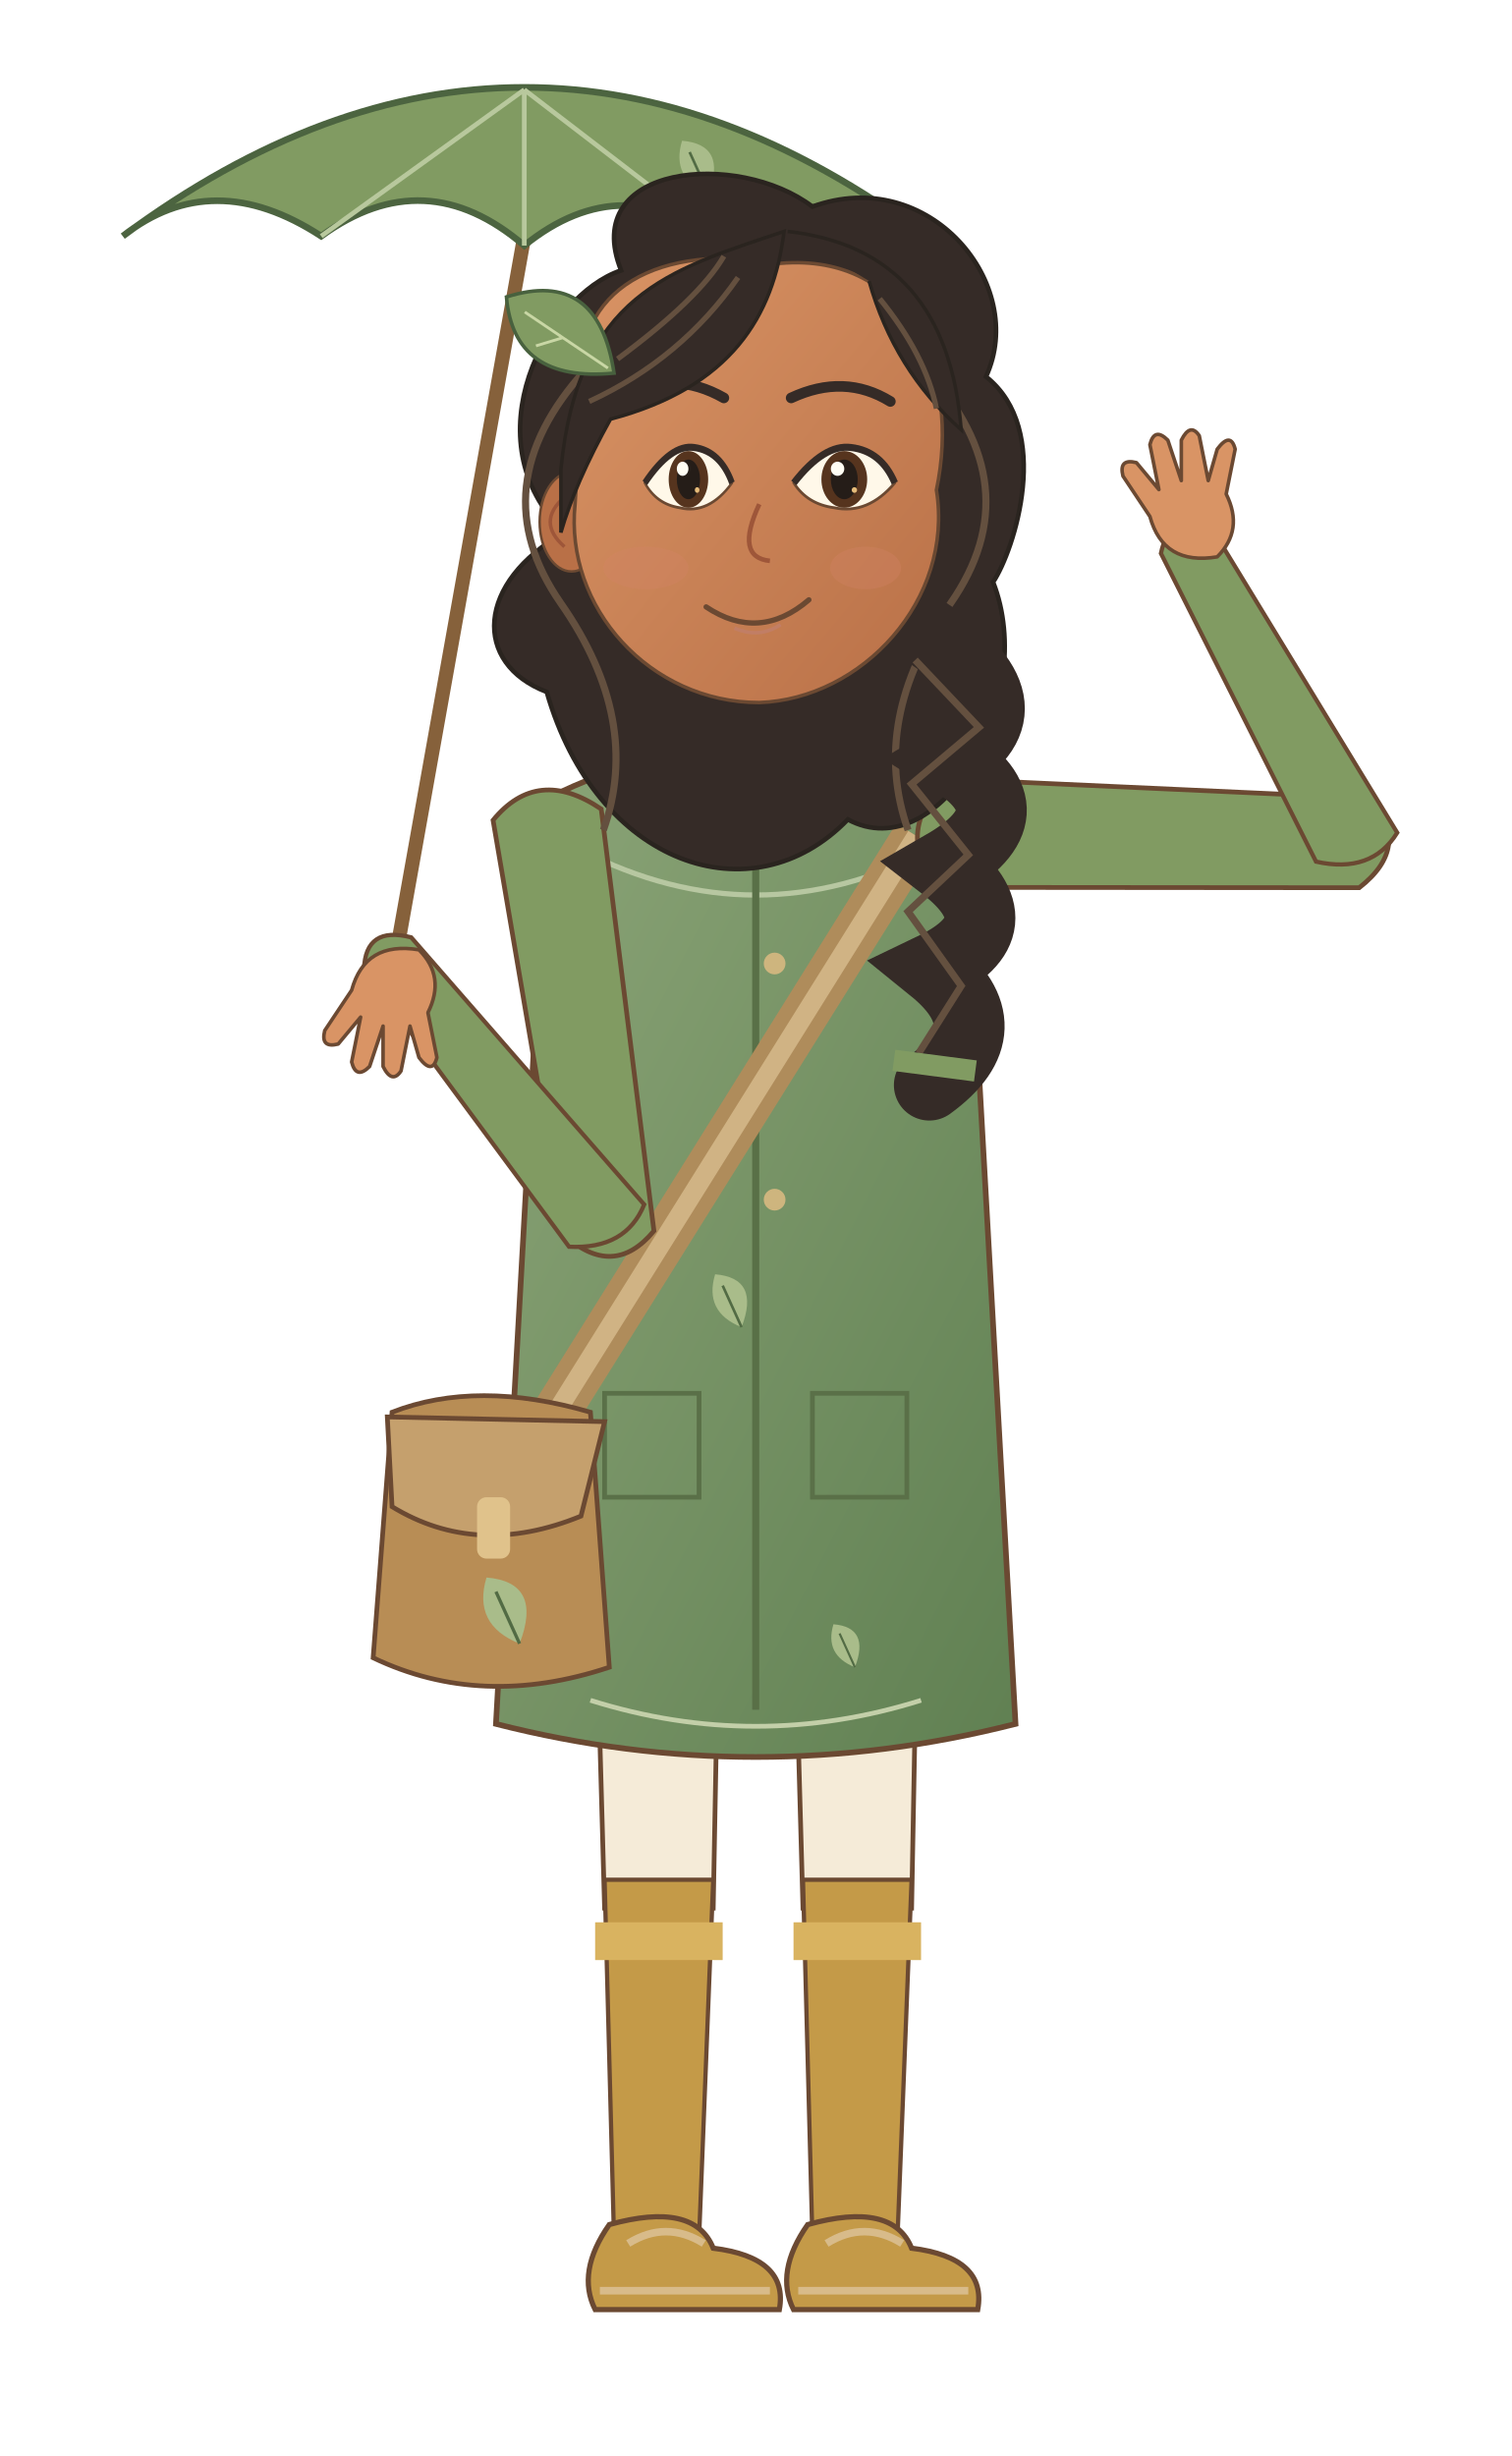
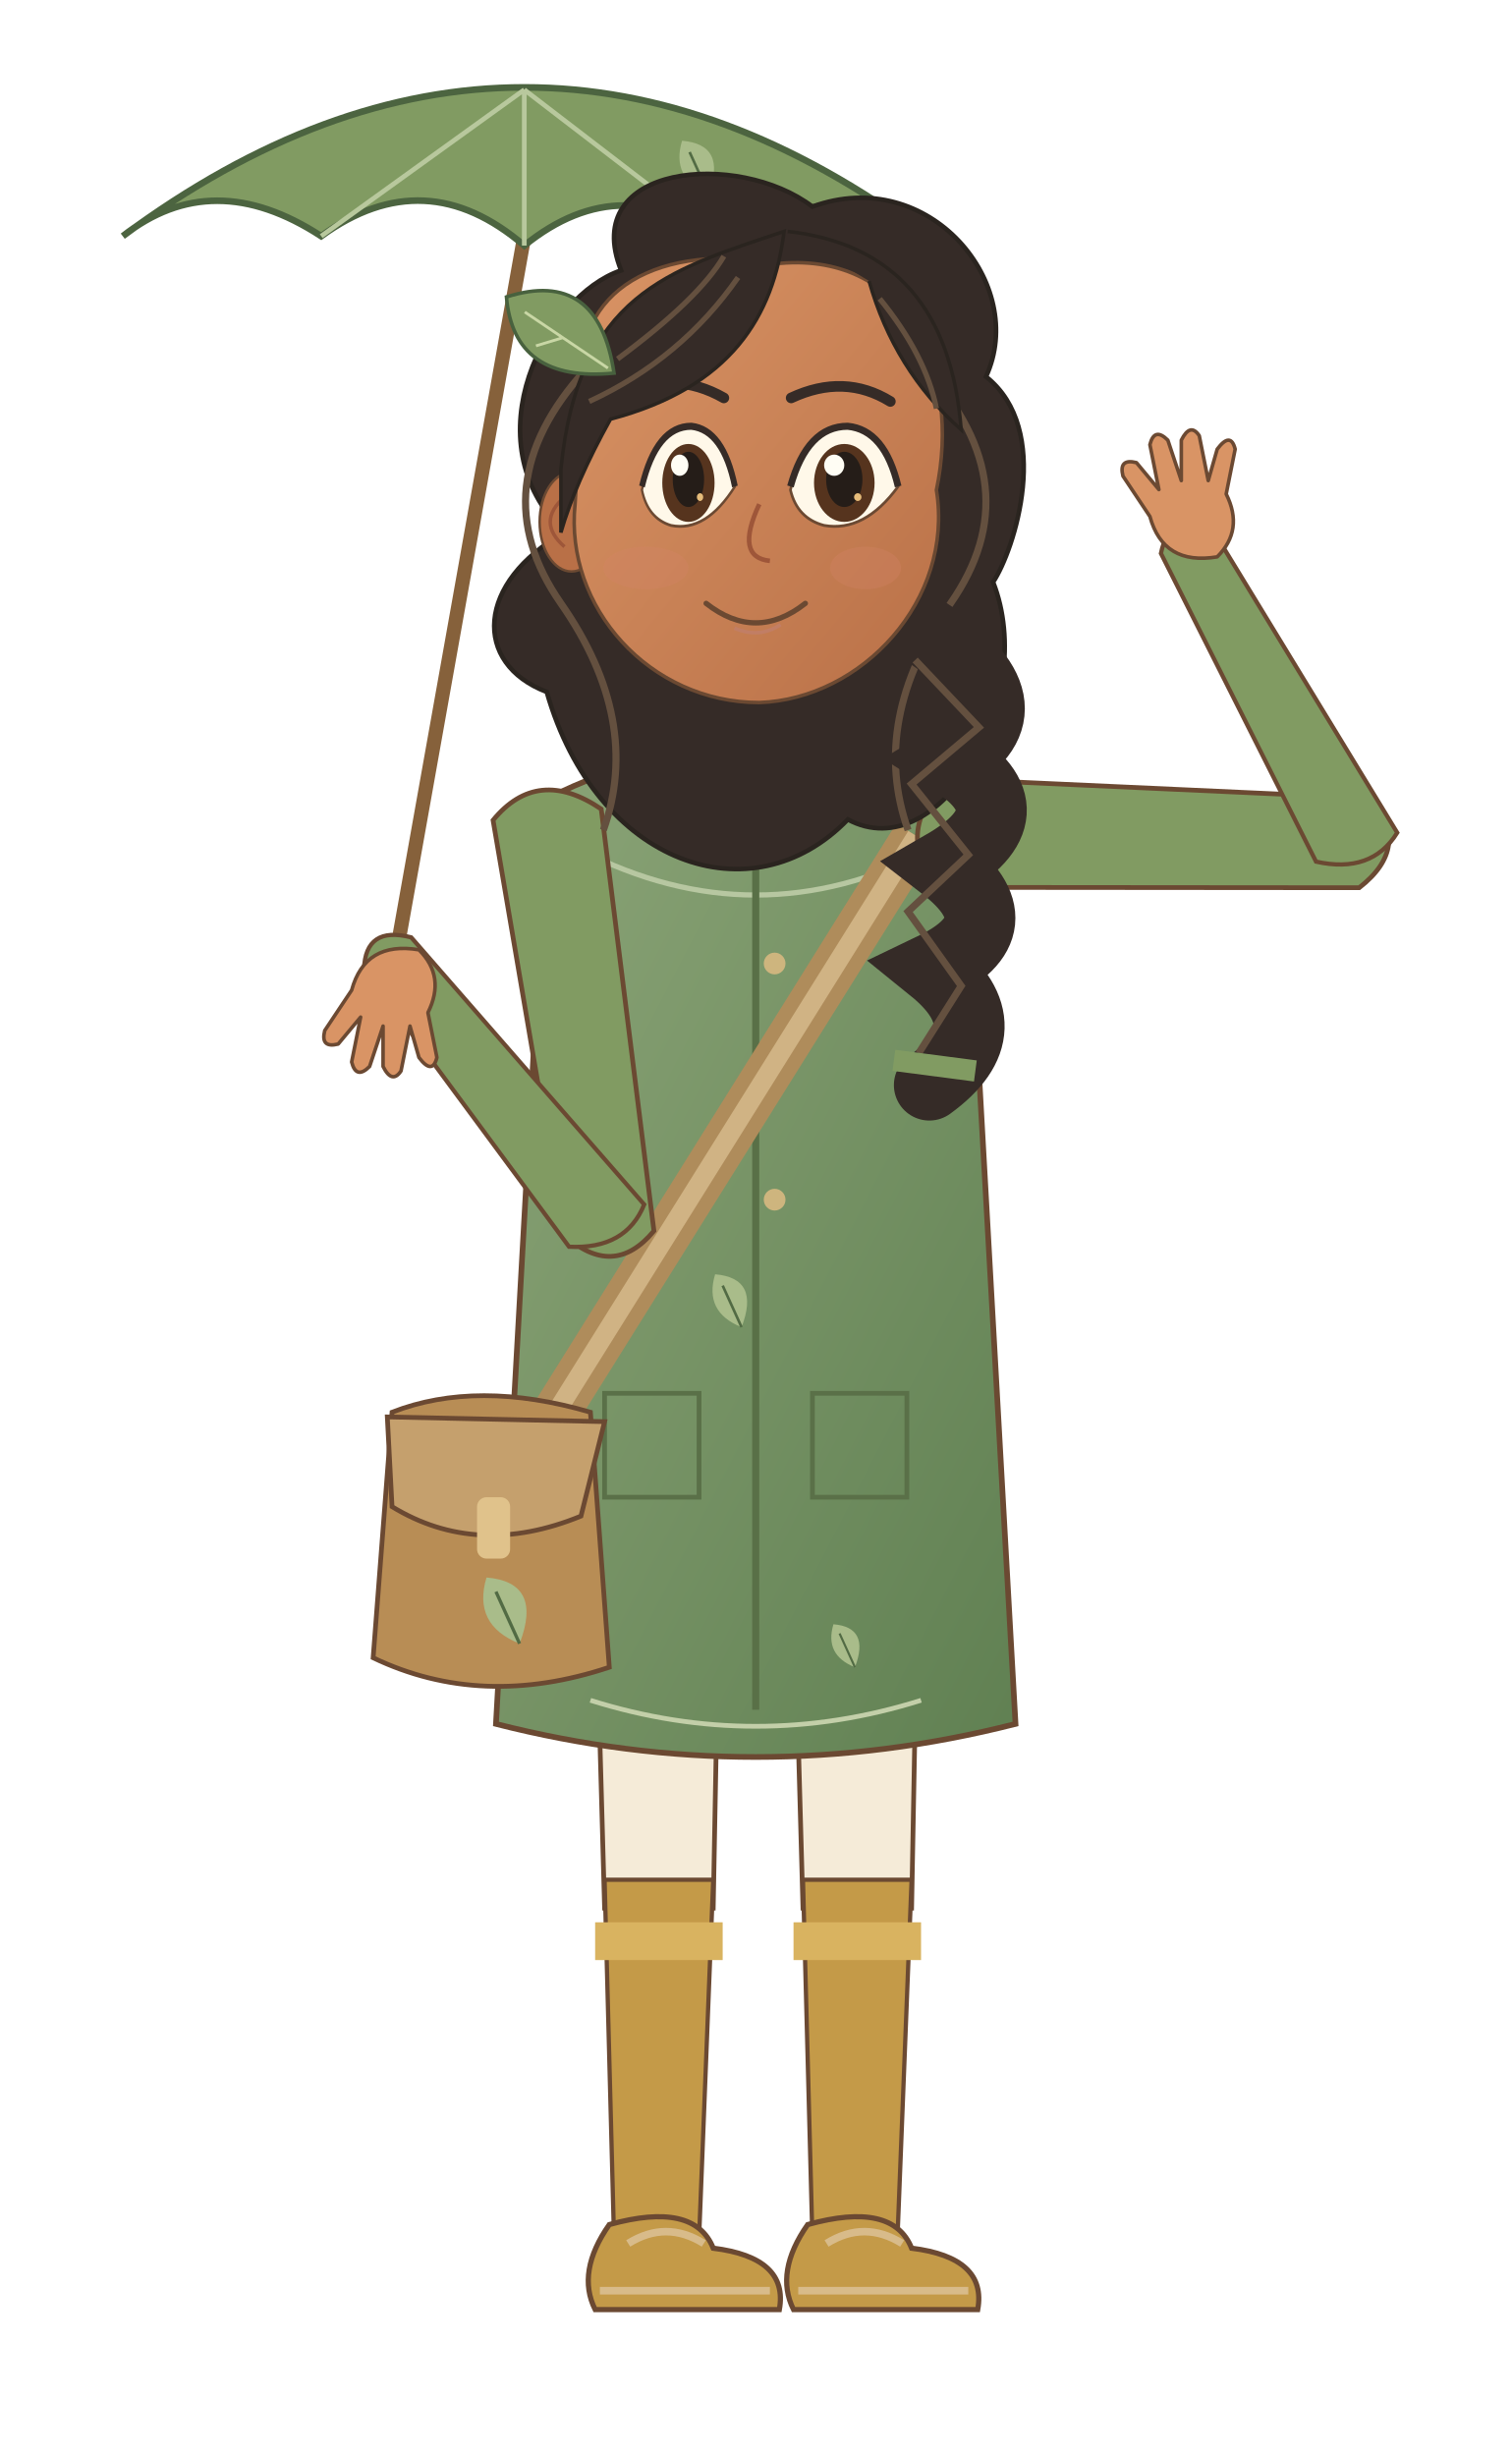
<svg xmlns="http://www.w3.org/2000/svg" width="320" height="520" viewBox="0 0 320 520" data-hrudhi-rig="hrudhi-pathfinder-monsoon-waving-three-quarter-gentle" data-chapter="pathfinder" data-season="monsoon" data-state="waving" role="img" aria-label="Hrudhi, Thoughtful Pathfinder, monsoon wardrobe, Welcoming wave; draft character design">
  <defs>
    <linearGradient id="hrudhi-pathfinder-monsoon-waving-three-quarter-gentle-skin" x1="0" y1="0" x2="1" y2="1">
      <stop stop-color="#D99465" />
      <stop offset="1" stop-color="#B97047" />
    </linearGradient>
    <linearGradient id="hrudhi-pathfinder-monsoon-waving-three-quarter-gentle-cloth" x1="0" y1="0" x2="1" y2="1">
      <stop stop-color="#8CA578" />
      <stop offset="1" stop-color="#608052" />
    </linearGradient>
    <style>@keyframes hrudhi-pathfinder-monsoon-waving-three-quarter-gentle-body{0%{transform:translate(0px,0px) rotate(0deg) scale(1,1)}50%{transform:translate(0px,-1.1px) rotate(0deg) scale(1,1)}100%{transform:translate(0px,0px) rotate(0deg) scale(1,1)}}[data-hrudhi-rig="hrudhi-pathfinder-monsoon-waving-three-quarter-gentle"] [data-part="body"]{animation:hrudhi-pathfinder-monsoon-waving-three-quarter-gentle-body 3200ms linear 1 both}@keyframes hrudhi-pathfinder-monsoon-waving-three-quarter-gentle-head{0%{transform:translate(0px,0px) rotate(0deg) scale(1,1)}50%{transform:translate(0px,0px) rotate(-1.2deg) scale(1,1)}100%{transform:translate(0px,0px) rotate(0deg) scale(1,1)}}[data-hrudhi-rig="hrudhi-pathfinder-monsoon-waving-three-quarter-gentle"] [data-part="head"]{animation:hrudhi-pathfinder-monsoon-waving-three-quarter-gentle-head 3200ms linear 1 both}@keyframes hrudhi-pathfinder-monsoon-waving-three-quarter-gentle-handRight{0%{transform:translate(0px,0px) rotate(389.064deg) scale(1,1)}20%{transform:translate(0px,0px) rotate(373.064deg) scale(1,1)}40%{transform:translate(0px,0px) rotate(403.064deg) scale(1,1)}60%{transform:translate(0px,0px) rotate(377.064deg) scale(1,1)}80%{transform:translate(0px,0px) rotate(399.064deg) scale(1,1)}100%{transform:translate(0px,0px) rotate(389.064deg) scale(1,1)}}[data-hrudhi-rig="hrudhi-pathfinder-monsoon-waving-three-quarter-gentle"] [data-part="handRight"]{animation:hrudhi-pathfinder-monsoon-waving-three-quarter-gentle-handRight 3200ms linear 1 both}@keyframes hrudhi-pathfinder-monsoon-waving-three-quarter-gentle-upperRight{0%{transform:translate(0px,0px) rotate(-88.665deg) scale(1,1)}50%{transform:translate(0px,0px) rotate(-90.665deg) scale(1,1)}100%{transform:translate(0px,0px) rotate(-88.665deg) scale(1,1)}}[data-hrudhi-rig="hrudhi-pathfinder-monsoon-waving-three-quarter-gentle"] [data-part="upperRight"]{animation:hrudhi-pathfinder-monsoon-waving-three-quarter-gentle-upperRight 3200ms linear 1 both}@keyframes hrudhi-pathfinder-monsoon-waving-three-quarter-gentle-blink{0%{opacity:0}32%{opacity:0}33.5%{opacity:1}36%{opacity:0}76%{opacity:0}77.5%{opacity:1}80%{opacity:0}100%{opacity:0}}[data-hrudhi-rig="hrudhi-pathfinder-monsoon-waving-three-quarter-gentle"] [data-part="blink"]{animation:hrudhi-pathfinder-monsoon-waving-three-quarter-gentle-blink 3200ms linear 1 both}@media(prefers-reduced-motion:reduce){[data-hrudhi-rig="hrudhi-pathfinder-monsoon-waving-three-quarter-gentle"] [data-part="body"]{animation:none!important;opacity:1}[data-hrudhi-rig="hrudhi-pathfinder-monsoon-waving-three-quarter-gentle"] [data-part="head"]{animation:none!important;opacity:1}[data-hrudhi-rig="hrudhi-pathfinder-monsoon-waving-three-quarter-gentle"] [data-part="upperLeft"]{animation:none!important;transform:translate(0px,0px) rotate(-8.395deg) scale(1,1)}[data-hrudhi-rig="hrudhi-pathfinder-monsoon-waving-three-quarter-gentle"] [data-part="lowerLeft"]{animation:none!important;transform:translate(0px,0px) rotate(149.593deg) scale(1,1)}[data-hrudhi-rig="hrudhi-pathfinder-monsoon-waving-three-quarter-gentle"] [data-part="handLeft"]{animation:none!important;transform:translate(0px,0px) rotate(-141.198deg) scale(1,1)}[data-hrudhi-rig="hrudhi-pathfinder-monsoon-waving-three-quarter-gentle"] [data-part="upperRight"]{animation:none!important;opacity:1}[data-hrudhi-rig="hrudhi-pathfinder-monsoon-waving-three-quarter-gentle"] [data-part="lowerRight"]{animation:none!important;transform:translate(0px,0px) rotate(-120.399deg) scale(1,1)}[data-hrudhi-rig="hrudhi-pathfinder-monsoon-waving-three-quarter-gentle"] [data-part="handRight"]{animation:none!important;opacity:1}[data-hrudhi-rig="hrudhi-pathfinder-monsoon-waving-three-quarter-gentle"] [data-part="thighLeft"]{animation:none!important;transform:translate(0px,0px) rotate(0deg) scale(1,1)}[data-hrudhi-rig="hrudhi-pathfinder-monsoon-waving-three-quarter-gentle"] [data-part="shinLeft"]{animation:none!important;transform:translate(0px,0px) rotate(0deg) scale(1,1)}[data-hrudhi-rig="hrudhi-pathfinder-monsoon-waving-three-quarter-gentle"] [data-part="footLeft"]{animation:none!important;transform:translate(0px,0px) rotate(0deg) scale(1,1)}[data-hrudhi-rig="hrudhi-pathfinder-monsoon-waving-three-quarter-gentle"] [data-part="thighRight"]{animation:none!important;transform:translate(0px,0px) rotate(0deg) scale(1,1)}[data-hrudhi-rig="hrudhi-pathfinder-monsoon-waving-three-quarter-gentle"] [data-part="shinRight"]{animation:none!important;transform:translate(0px,0px) rotate(0deg) scale(1,1)}[data-hrudhi-rig="hrudhi-pathfinder-monsoon-waving-three-quarter-gentle"] [data-part="footRight"]{animation:none!important;transform:translate(0px,0px) rotate(0deg) scale(1,1)}[data-hrudhi-rig="hrudhi-pathfinder-monsoon-waving-three-quarter-gentle"] [data-part="can"]{animation:none!important;transform:translate(0px,0px) rotate(0deg) scale(1,1)}[data-hrudhi-rig="hrudhi-pathfinder-monsoon-waving-three-quarter-gentle"] [data-part="water"]{animation:none!important;opacity:0}[data-hrudhi-rig="hrudhi-pathfinder-monsoon-waving-three-quarter-gentle"] [data-part="page"]{animation:none!important;transform:translate(0px,0px) rotate(0deg) scale(1,1)}[data-hrudhi-rig="hrudhi-pathfinder-monsoon-waving-three-quarter-gentle"] [data-part="blink"]{animation:none!important;opacity:0}[data-hrudhi-rig="hrudhi-pathfinder-monsoon-waving-three-quarter-gentle"] [data-viseme]{animation:none!important;opacity:0}[data-hrudhi-rig="hrudhi-pathfinder-monsoon-waving-three-quarter-gentle"] [data-viseme="rest"]{opacity:1}}</style>
  </defs>
  <g transform="translate(0 0) translate(160 305) rotate(0) scale(1 1) translate(-160 -305)" data-part="body" data-origin="160 305" style="transform-origin:160px 305px;transform:translate(0px,0px) rotate(0deg) scale(1,1);">
    <g transform="translate(0 0) translate(139 305) rotate(0) scale(1 1) translate(-139 -305)" data-part="thighLeft" data-origin="139 305" style="transform-origin:139px 305px;transform:translate(0px,0px) rotate(0deg) scale(1,1);">
      <path d="M125 297H153L151 404H128Z" fill="#F5EBD8" stroke="#6B4932" stroke-width="1" />
      <g transform="translate(0 0) translate(139 401) rotate(0) scale(1 1) translate(-139 -401)" data-part="shinLeft" data-origin="139 401" style="transform-origin:139px 401px;transform:translate(0px,0px) rotate(0deg) scale(1,1);">
        <path d="M128 398H151L148 474H130Z" fill="#C49A48" stroke="#6B4932" stroke-width=".9" />
        <path d="M126 407H153V415H126Z" fill="#D9B360" />
        <g transform="translate(0 0) translate(139 473) rotate(0) scale(1 1) translate(-139 -473)" data-part="footLeft" data-origin="139 473" style="transform-origin:139px 473px;transform:translate(0px,0px) rotate(0deg) scale(1,1);">
          <path d="M129 471Q147 466 151 476Q167 478 165 489H126Q122 481 129 471Z" fill="#C49A48" stroke="#6B4932" stroke-width="1.1" />
          <path d="M127 485H163 M133 475Q141 470 149 475" fill="none" stroke="#D8BB8A" stroke-width="1.6" />
        </g>
      </g>
    </g>
    <g transform="translate(0 0) translate(181 305) rotate(0) scale(1 1) translate(-181 -305)" data-part="thighRight" data-origin="181 305" style="transform-origin:181px 305px;transform:translate(0px,0px) rotate(0deg) scale(1,1);">
      <path d="M167 297H195L193 404H170Z" fill="#F5EBD8" stroke="#6B4932" stroke-width="1" />
      <g transform="translate(0 0) translate(181 401) rotate(0) scale(1 1) translate(-181 -401)" data-part="shinRight" data-origin="181 401" style="transform-origin:181px 401px;transform:translate(0px,0px) rotate(0deg) scale(1,1);">
        <path d="M170 398H193L190 474H172Z" fill="#C49A48" stroke="#6B4932" stroke-width=".9" />
        <path d="M168 407H195V415H168Z" fill="#D9B360" />
        <g transform="translate(0 0) translate(181 473) rotate(0) scale(1 1) translate(-181 -473)" data-part="footRight" data-origin="181 473" style="transform-origin:181px 473px;transform:translate(0px,0px) rotate(0deg) scale(1,1);">
          <path d="M171 471Q189 466 193 476Q209 478 207 489H168Q164 481 171 471Z" fill="#C49A48" stroke="#6B4932" stroke-width="1.1" />
          <path d="M169 485H205 M175 475Q183 470 191 475" fill="none" stroke="#D8BB8A" stroke-width="1.6" />
        </g>
      </g>
    </g>
    <g transform="translate(83 203)">
      <path d="M0 4L28-153" stroke="#86613B" stroke-width="3" />
      <path d="M-57-153Q28-216 113-153Q93-167 71-151Q49-168 28-151Q7-169-15-153Q-38-168-57-153Z" fill="#819B62" stroke="#4C6440" stroke-width="1.4" />
      <path d="M28-184L-15-153 M28-184V-151 M28-184L71-151" stroke="#B8C89D" fill="none" />
      <g transform="translate(67 -162) scale(0.8)">
        <path d="M0 0Q-10-4-7-14Q5-13 0 0Z" fill="#A9BC8A" />
        <path d="M0 0L-5-11" stroke="#526B44" stroke-width=".7" />
      </g>
    </g>
    <path d="M146 134.65H174V186Q160 194 146 186Z" fill="#D99465" stroke="#6B4932" stroke-width=".8" />
    <path d="M116 169Q160 147 204 169L215 365Q160 379 105 365Z" fill="url(#hrudhi-pathfinder-monsoon-waving-three-quarter-gentle-cloth)" stroke="#6B4932" stroke-width="1.2" />
    <path d="M123 180Q160 199 197 180" fill="none" stroke="#B7C7A1" stroke-width="1.1" />
    <path d="M160 178V362" stroke="#597047" stroke-width="1.5" />
    <circle cx="164" cy="204" r="2.3" fill="#CEB57E" />
    <circle cx="164" cy="229" r="2.3" fill="#CEB57E" />
    <circle cx="164" cy="254" r="2.3" fill="#CEB57E" />
    <path d="M128 295h20v22h-20Z M172 295h20v22h-20Z" fill="none" stroke="#5A7048" />
    <path d="M125 360Q160 371 195 360" stroke="#C3CFA9" stroke-width="1" fill="none" />
    <g transform="translate(157 281) scale(0.8)">
      <path d="M0 0Q-10-4-7-14Q5-13 0 0Z" fill="#A9BC8A" />
      <path d="M0 0L-5-11" stroke="#526B44" stroke-width=".7" />
    </g>
    <g transform="translate(181 353) scale(0.65)">
      <path d="M0 0Q-10-4-7-14Q5-13 0 0Z" fill="#A9BC8A" />
      <path d="M0 0L-5-11" stroke="#526B44" stroke-width=".7" />
    </g>
    <path d="M194 177L109 313" stroke="#AF8C5B" stroke-width="10" />
    <path d="M194 177L109 313" stroke="#D0B384" stroke-width="4" />
    <g transform="translate(100 299)">
      <path d="M-17 0Q1-7 25 0L29 54Q2 63-21 52Z" fill="#B88D55" stroke="#6B4932" />
      <path d="M-18 1L28 2L23 22Q1 31-17 20Z" fill="#C5A06D" stroke="#6B4932" />
      <rect x="1" y="18" width="7" height="13" rx="2" fill="#E0C28B" />
      <g transform="translate(10 49) scale(1)">
        <path d="M0 0Q-10-4-7-14Q5-13 0 0Z" fill="#A9BC8A" />
        <path d="M0 0L-5-11" stroke="#526B44" stroke-width=".7" />
      </g>
    </g>
    <g transform="translate(0 0) translate(116 177) rotate(-8.395) scale(1 1) translate(-116 -177)" data-part="upperLeft" data-origin="116 177" style="transform-origin:116px 177px;transform:translate(0px,0px) rotate(-8.395deg) scale(1,1);">
      <path d="M105 172Q116 162 128 173L126 263Q116 272 107 261Z" fill="#819B62" stroke="#6B4932" stroke-width="1" />
      <g transform="translate(0 0) translate(116 260) rotate(149.593) scale(1 1) translate(-116 -260)" data-part="lowerLeft" data-origin="116 260" style="transform-origin:116px 260px;transform:translate(0px,0px) rotate(149.593deg) scale(1,1);">
        <path d="M107 258Q116 253 125 261L122 334Q116 341 110 333Z" fill="#819B62" stroke="#6B4932" stroke-width=".9" />
        <g transform="translate(0 0) translate(116 332) rotate(-141.198) scale(1 1) translate(-116 -332)" data-part="handLeft" data-origin="116 332" style="transform-origin:116px 332px;transform:translate(0px,0px) rotate(-141.198deg) scale(1,1);">
          <g transform="translate(116 332) scale(-0.95 0.95)" fill="#D99465" stroke="#6B4932" stroke-width=".8" stroke-linejoin="round">
            <path d="M-6-2Q-12 4-8 12L-10 22Q-9 26-6 22L-4 15L-2 25Q0 28 2 24L2 15L5 24Q8 27 9 23L7 13L12 19Q16 20 15 16L9 7Q6-4-6-2Z" />
          </g>
        </g>
      </g>
    </g>
    <g transform="translate(0 0) translate(204 177) rotate(-88.665) scale(1 1) translate(-204 -177)" data-part="upperRight" data-origin="204 177" style="transform-origin:204px 177px;transform:translate(0px,0px) rotate(-88.665deg) scale(1,1);">
      <path d="M193 172Q204 162 216 173L214 263Q204 272 195 261Z" fill="#819B62" stroke="#6B4932" stroke-width="1" />
      <g transform="translate(0 0) translate(204 260) rotate(-120.399) scale(1 1) translate(-204 -260)" data-part="lowerRight" data-origin="204 260" style="transform-origin:204px 260px;transform:translate(0px,0px) rotate(-120.399deg) scale(1,1);">
        <path d="M195 258Q204 253 213 261L210 334Q204 341 198 333Z" fill="#819B62" stroke="#6B4932" stroke-width=".9" />
        <g transform="translate(0 0) translate(204 332) rotate(389.064) scale(1 1) translate(-204 -332)" data-part="handRight" data-origin="204 332" style="transform-origin:204px 332px;transform:translate(0px,0px) rotate(389.064deg) scale(1,1);">
          <g transform="translate(204 332) scale(0.95 0.95)" fill="#D99465" stroke="#6B4932" stroke-width=".8" stroke-linejoin="round">
            <path d="M-6-2Q-12 4-8 12L-10 22Q-9 26-6 22L-4 15L-2 25Q0 28 2 24L2 15L5 24Q8 27 9 23L7 13L12 19Q16 20 15 16L9 7Q6-4-6-2Z" />
          </g>
        </g>
      </g>
    </g>
    <g transform="translate(0 0) translate(160 100) rotate(0) scale(1 1) translate(-160 -100)" data-part="head" data-origin="160 100" style="transform-origin:160px 100px;transform:translate(0px,0px) rotate(0deg) scale(1,1);">
      <g transform="translate(160 100) scale(0.75)">
        <path d="M-54 17C-81-9-59-50-38-57C-50-87-5-91 16-75C49-87 77-53 65-27C84-12 73 22 67 31C80 64 52 112 26 98C-1 126-45 111-59 62C-80 54-79 31-54 17Z" fill="#352B27" stroke="#2A241F" stroke-width="1.3" />
        <path d="M-48-29Q-78 4 -55 37T-43 101" stroke="#64503F" stroke-width="2" fill="none" />
        <path d="M48-29Q78 4 55 37T43 101" stroke="#64503F" stroke-width="2" fill="none" />
        <path d="M48 45Q80 66 55 81Q79 96 53 111Q75 128 50 140Q71 157 49 173" stroke="#352B27" stroke-width="20" stroke-linecap="round" fill="none" />
        <path d="M45 53l18 19-19 16 16 20-17 16 15 21-12 19" stroke="#64503F" stroke-width="2" fill="none" />
        <path d="M39 166l23 3" stroke="#819B62" stroke-width="6" />
        <ellipse cx="-52" cy="14" rx="9" ry="14" fill="#B97047" stroke="#6B4932" stroke-width=".7" />
        <path d="M-54 7q-8 7 0 14" stroke="#9E5639" fill="none" />
        <path d="M-49-23C-52-52-27-65 7-59C43-62 58-28 51 5C56 36 30 64 1 65C-30 65-54 38-51 9Z" fill="url(#hrudhi-pathfinder-monsoon-waving-three-quarter-gentle-skin)" stroke="#6B4932" stroke-width="1" />
        <ellipse cx="-31" cy="27" rx="12" ry="6" fill="#D58368" opacity=".3" />
        <ellipse cx="31" cy="27" rx="10" ry="6" fill="#D58368" opacity=".3" />
        <g transform="translate(-19 0) scale(0.82 1)">
-           <path d="M-15 3Q-6-8 2-7Q11-6 15 3Q7 12-3 10Q-11 9-15 3Z" fill="#FFF8E9" stroke="#6B4932" stroke-width=".8" />
-           <ellipse cy="2" rx="6.8" ry="8" fill="#56341E" />
-           <ellipse cy="2" rx="4" ry="5.6" fill="#251D18" />
-           <circle cx="-2" cy="-1" r="2" fill="#FFFDF4" />
-           <circle cx="3" cy="5" r=".8" fill="#E6BC7A" />
-           <path d="M-15 3Q-6-8 2-7Q11-6 15 3" stroke="#352B27" stroke-width="2" fill="none" />
+           <path d="M-16 5Q-12-13 0-13Q12-13 16 4Q6 17-6 15Q-14 13-16 5Z" fill="#FFF8E9" stroke="#6B4932" stroke-width=".8" />
+           <ellipse cy="3" rx="9" ry="11" fill="#56341E" />
+           <ellipse cy="2" rx="5.4" ry="7.8" fill="#251D18" />
+           <circle cx="-3" cy="-2" r="3" fill="#FFFDF4" />
+           <circle cx="4" cy="7" r="1.1" fill="#E6BC7A" />
+           <path d="M-16 4Q-11-13 1-13Q12-12 16 4" stroke="#352B27" stroke-width="2" fill="none" />
        </g>
        <g transform="translate(25 0) scale(0.95 1)">
-           <path d="M-15 3Q-6-8 2-7Q11-6 15 3Q7 12-3 10Q-11 9-15 3Z" fill="#FFF8E9" stroke="#6B4932" stroke-width=".8" />
-           <ellipse cy="2" rx="6.8" ry="8" fill="#56341E" />
-           <ellipse cy="2" rx="4" ry="5.6" fill="#251D18" />
-           <circle cx="-2" cy="-1" r="2" fill="#FFFDF4" />
-           <circle cx="3" cy="5" r=".8" fill="#E6BC7A" />
-           <path d="M-15 3Q-6-8 2-7Q11-6 15 3" stroke="#352B27" stroke-width="2" fill="none" />
+           <path d="M-16 5Q-12-13 0-13Q12-13 16 4Q6 17-6 15Q-14 13-16 5Z" fill="#FFF8E9" stroke="#6B4932" stroke-width=".8" />
+           <ellipse cy="3" rx="9" ry="11" fill="#56341E" />
+           <ellipse cy="2" rx="5.4" ry="7.8" fill="#251D18" />
+           <circle cx="-3" cy="-2" r="3" fill="#FFFDF4" />
+           <circle cx="4" cy="7" r="1.1" fill="#E6BC7A" />
+           <path d="M-16 4Q-11-13 1-13Q12-12 16 4" stroke="#352B27" stroke-width="2" fill="none" />
        </g>
        <path d="M-38 -22Q-23 -29 -9 -21 M10 -21Q25 -28 38 -20" stroke="#352B27" stroke-width="3" stroke-linecap="round" fill="none" />
        <path d="M1 9q-7 15 3 16" stroke="#9E5639" stroke-width="1.3" fill="none" />
        <g transform="translate(0 0)">
          <g data-viseme="rest" style="opacity:1">
-             <path d="M-14 38Q1 48 15 36" stroke="#6B4932" stroke-width="1.5" stroke-linecap="round" fill="none" />
+             <path d="M-14 37Q0 48 14 37" stroke="#6B4932" stroke-width="1.5" stroke-linecap="round" fill="none" />
            <path d="M-6 44Q1 47 7 43" stroke="#C17E65" fill="none" />
          </g>
          <g data-viseme="A" style="opacity:0">
            <ellipse cy="42" rx="10" ry="11" fill="#783D34" />
            <path d="M-6 48Q0 44 6 48" stroke="#D79080" stroke-width="3" fill="none" />
          </g>
          <g data-viseme="E" style="opacity:0">
            <ellipse cy="41" rx="13" ry="7" fill="#783D34" />
            <path d="M-8 37H8" stroke="#FFF4DE" stroke-width="3" />
          </g>
          <g data-viseme="O" style="opacity:0">
            <ellipse cy="42" rx="7" ry="10" fill="#783D34" />
          </g>
          <g data-viseme="U" style="opacity:0">
            <ellipse cy="42" rx="5.5" ry="8" fill="#783D34" />
          </g>
          <g data-viseme="M" style="opacity:0">
            <path d="M-12 41Q0 44 12 41" stroke="#6B4932" stroke-width="1.5" stroke-linecap="round" fill="none" />
          </g>
          <g data-viseme="F" style="opacity:0">
            <path d="M-11 38Q0 33 11 38L7 44Q0 49-7 44Z" fill="#A65D51" />
            <path d="M-7 37H7" stroke="#FFF4DE" stroke-width="3" />
          </g>
          <g data-viseme="L" style="opacity:0">
            <ellipse cy="41" rx="10" ry="8" fill="#783D34" />
            <path d="M-5 43Q0 34 5 43" fill="#D99483" />
          </g>
        </g>
        <g data-part="blink" style="opacity:0">
          <path d="M-40 4Q-23 19-7 4V-15H-40Z M7 4Q23 19 40 4V-15H7Z" fill="#D99465" />
          <path d="M-37 5q14 10 28 0 M10 5q14 10 27 0" stroke="#352B27" fill="none" />
        </g>
        <path d="M-55-1C-50-50-25-57 8-68C5-44-7-24-41-15Q-51 3-55 17Z M9-68Q54-63 58-12Q39-29 32-54" fill="#352B27" stroke="#2A241F" stroke-width="1" />
        <path d="M-47-20Q-21-32-5-55 M-39-32Q-16-49-9-61 M35-49Q48-33 51-18" stroke="#64503F" stroke-width="1.5" fill="none" />
        <g transform="translate(-40 -28) rotate(-24)">
          <path d="M0 0Q-27-9-19-32Q8-29 0 0Z" fill="#819B62" stroke="#48613E" />
          <path d="M-1-2L-16-26M-9-15l-8-1" stroke="#C9D7A5" stroke-width=".8" />
        </g>
      </g>
    </g>
  </g>
</svg>
